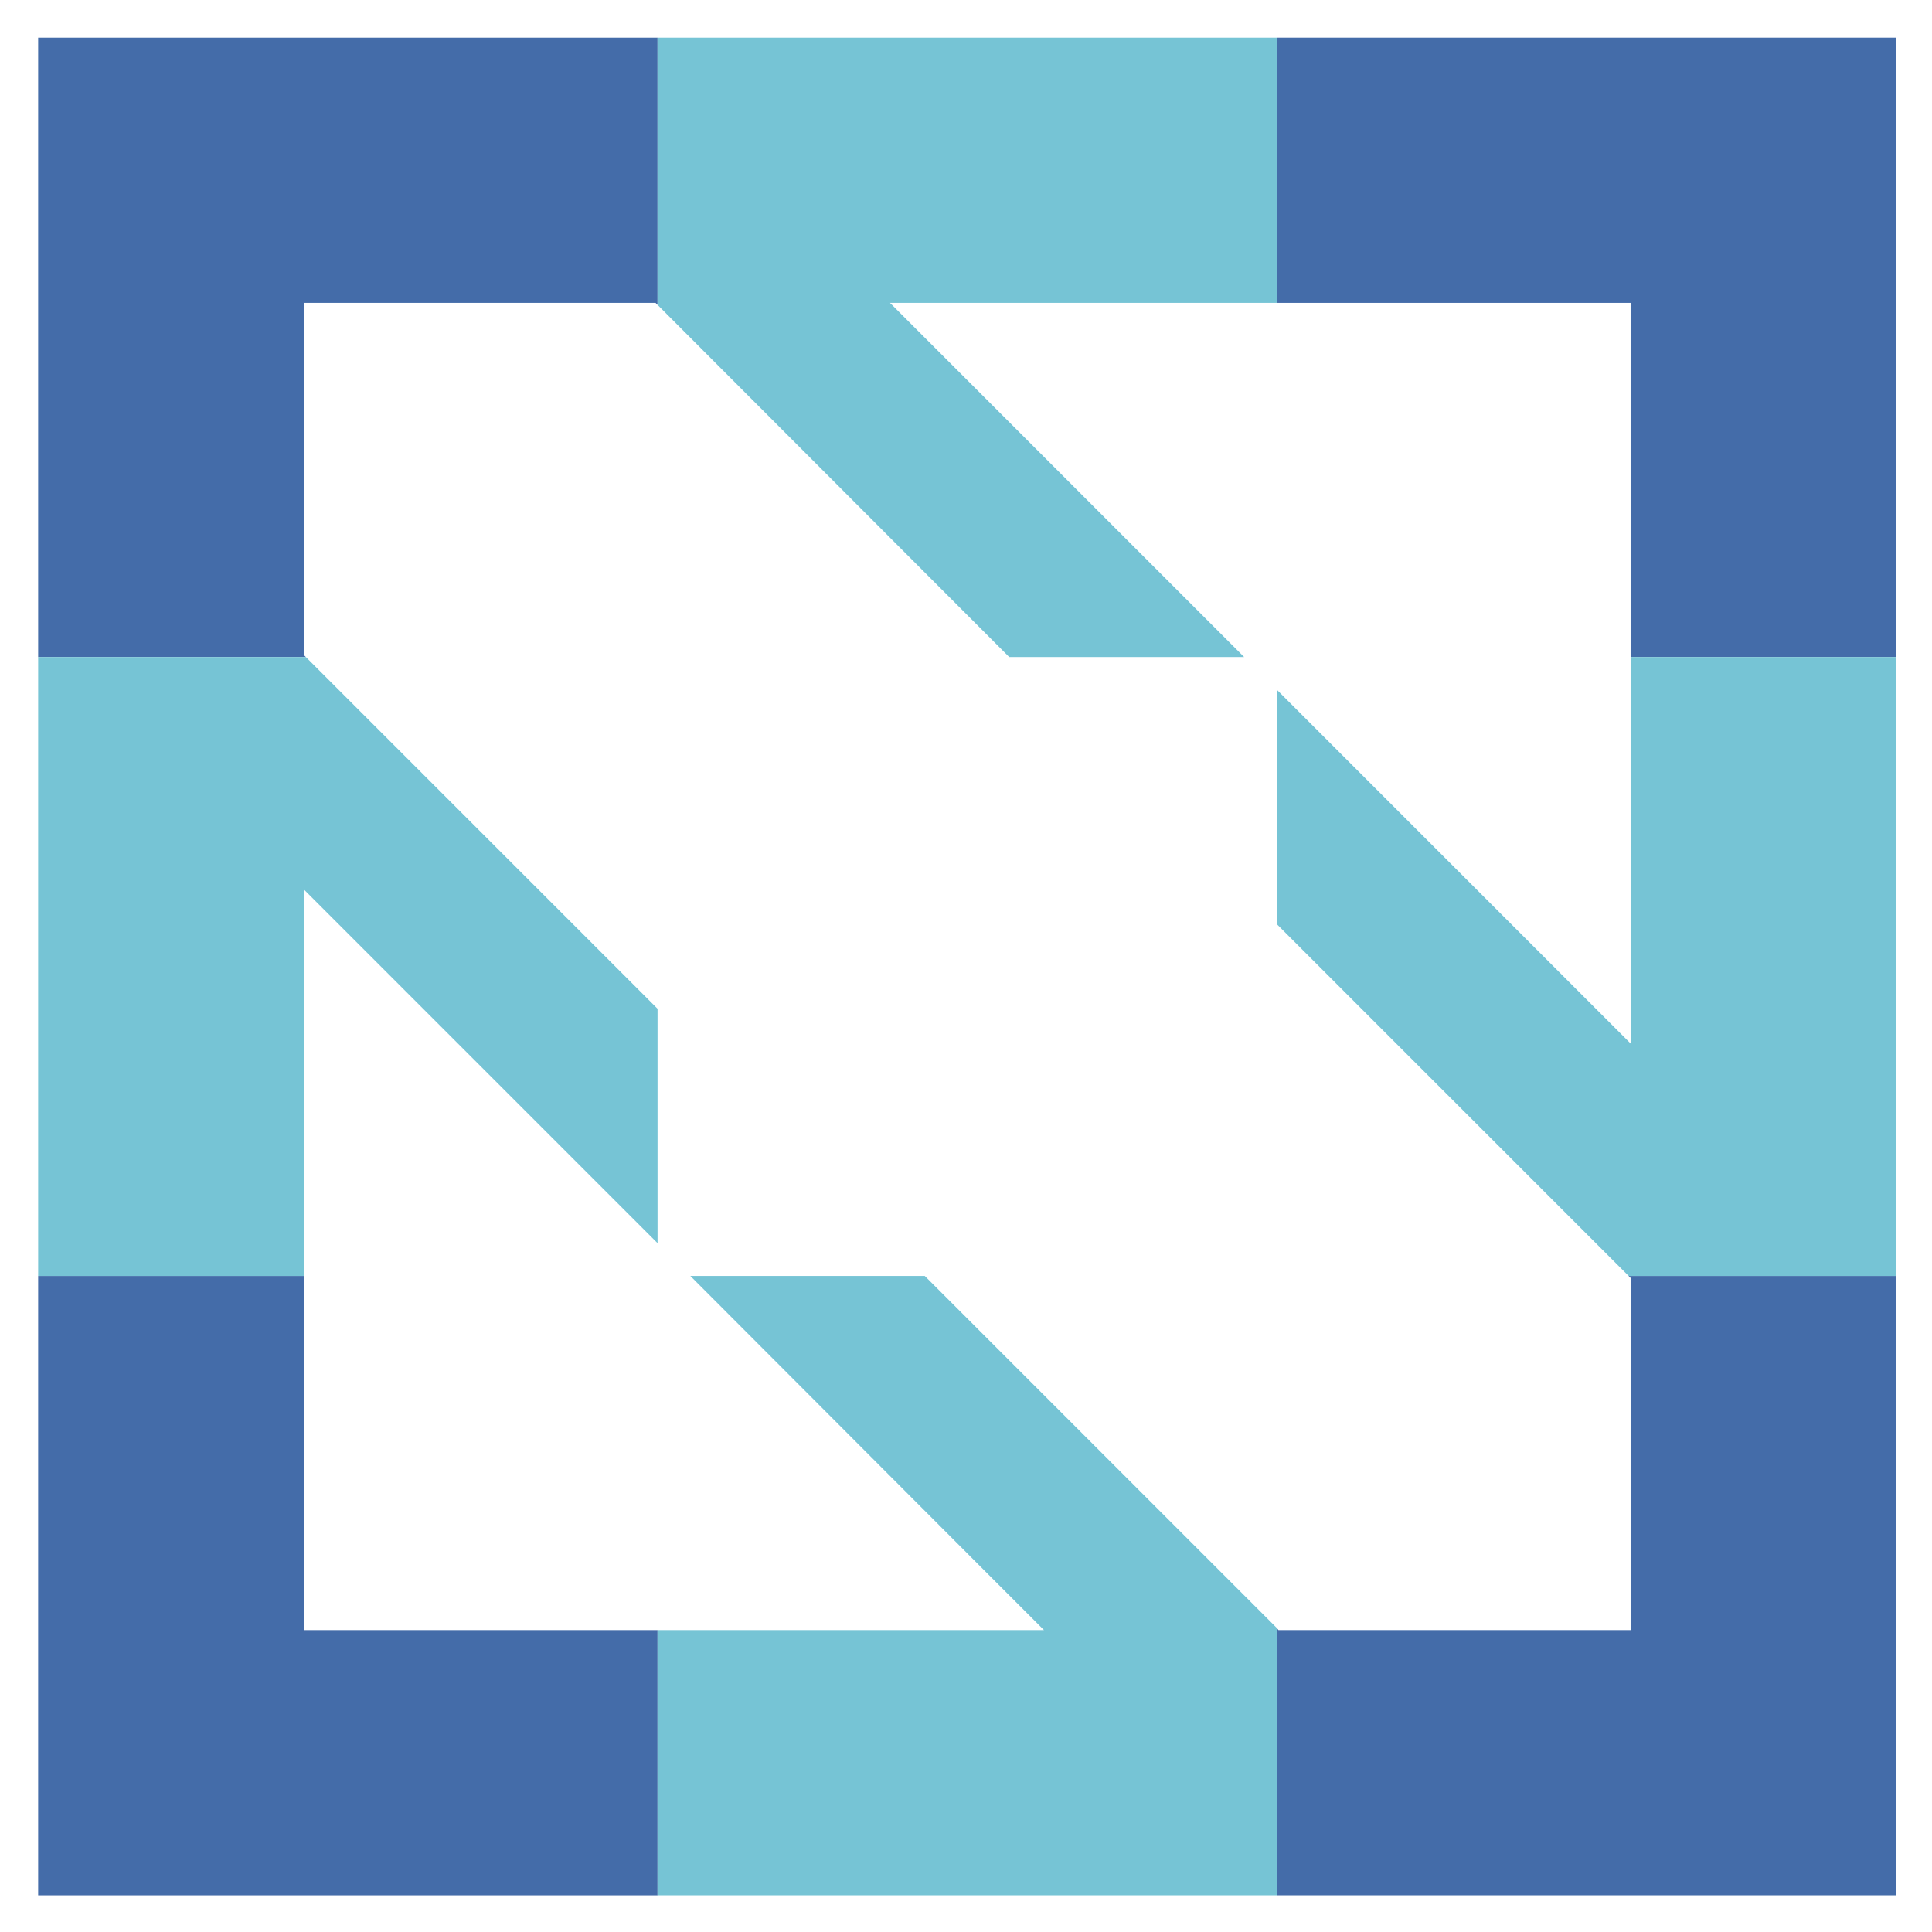
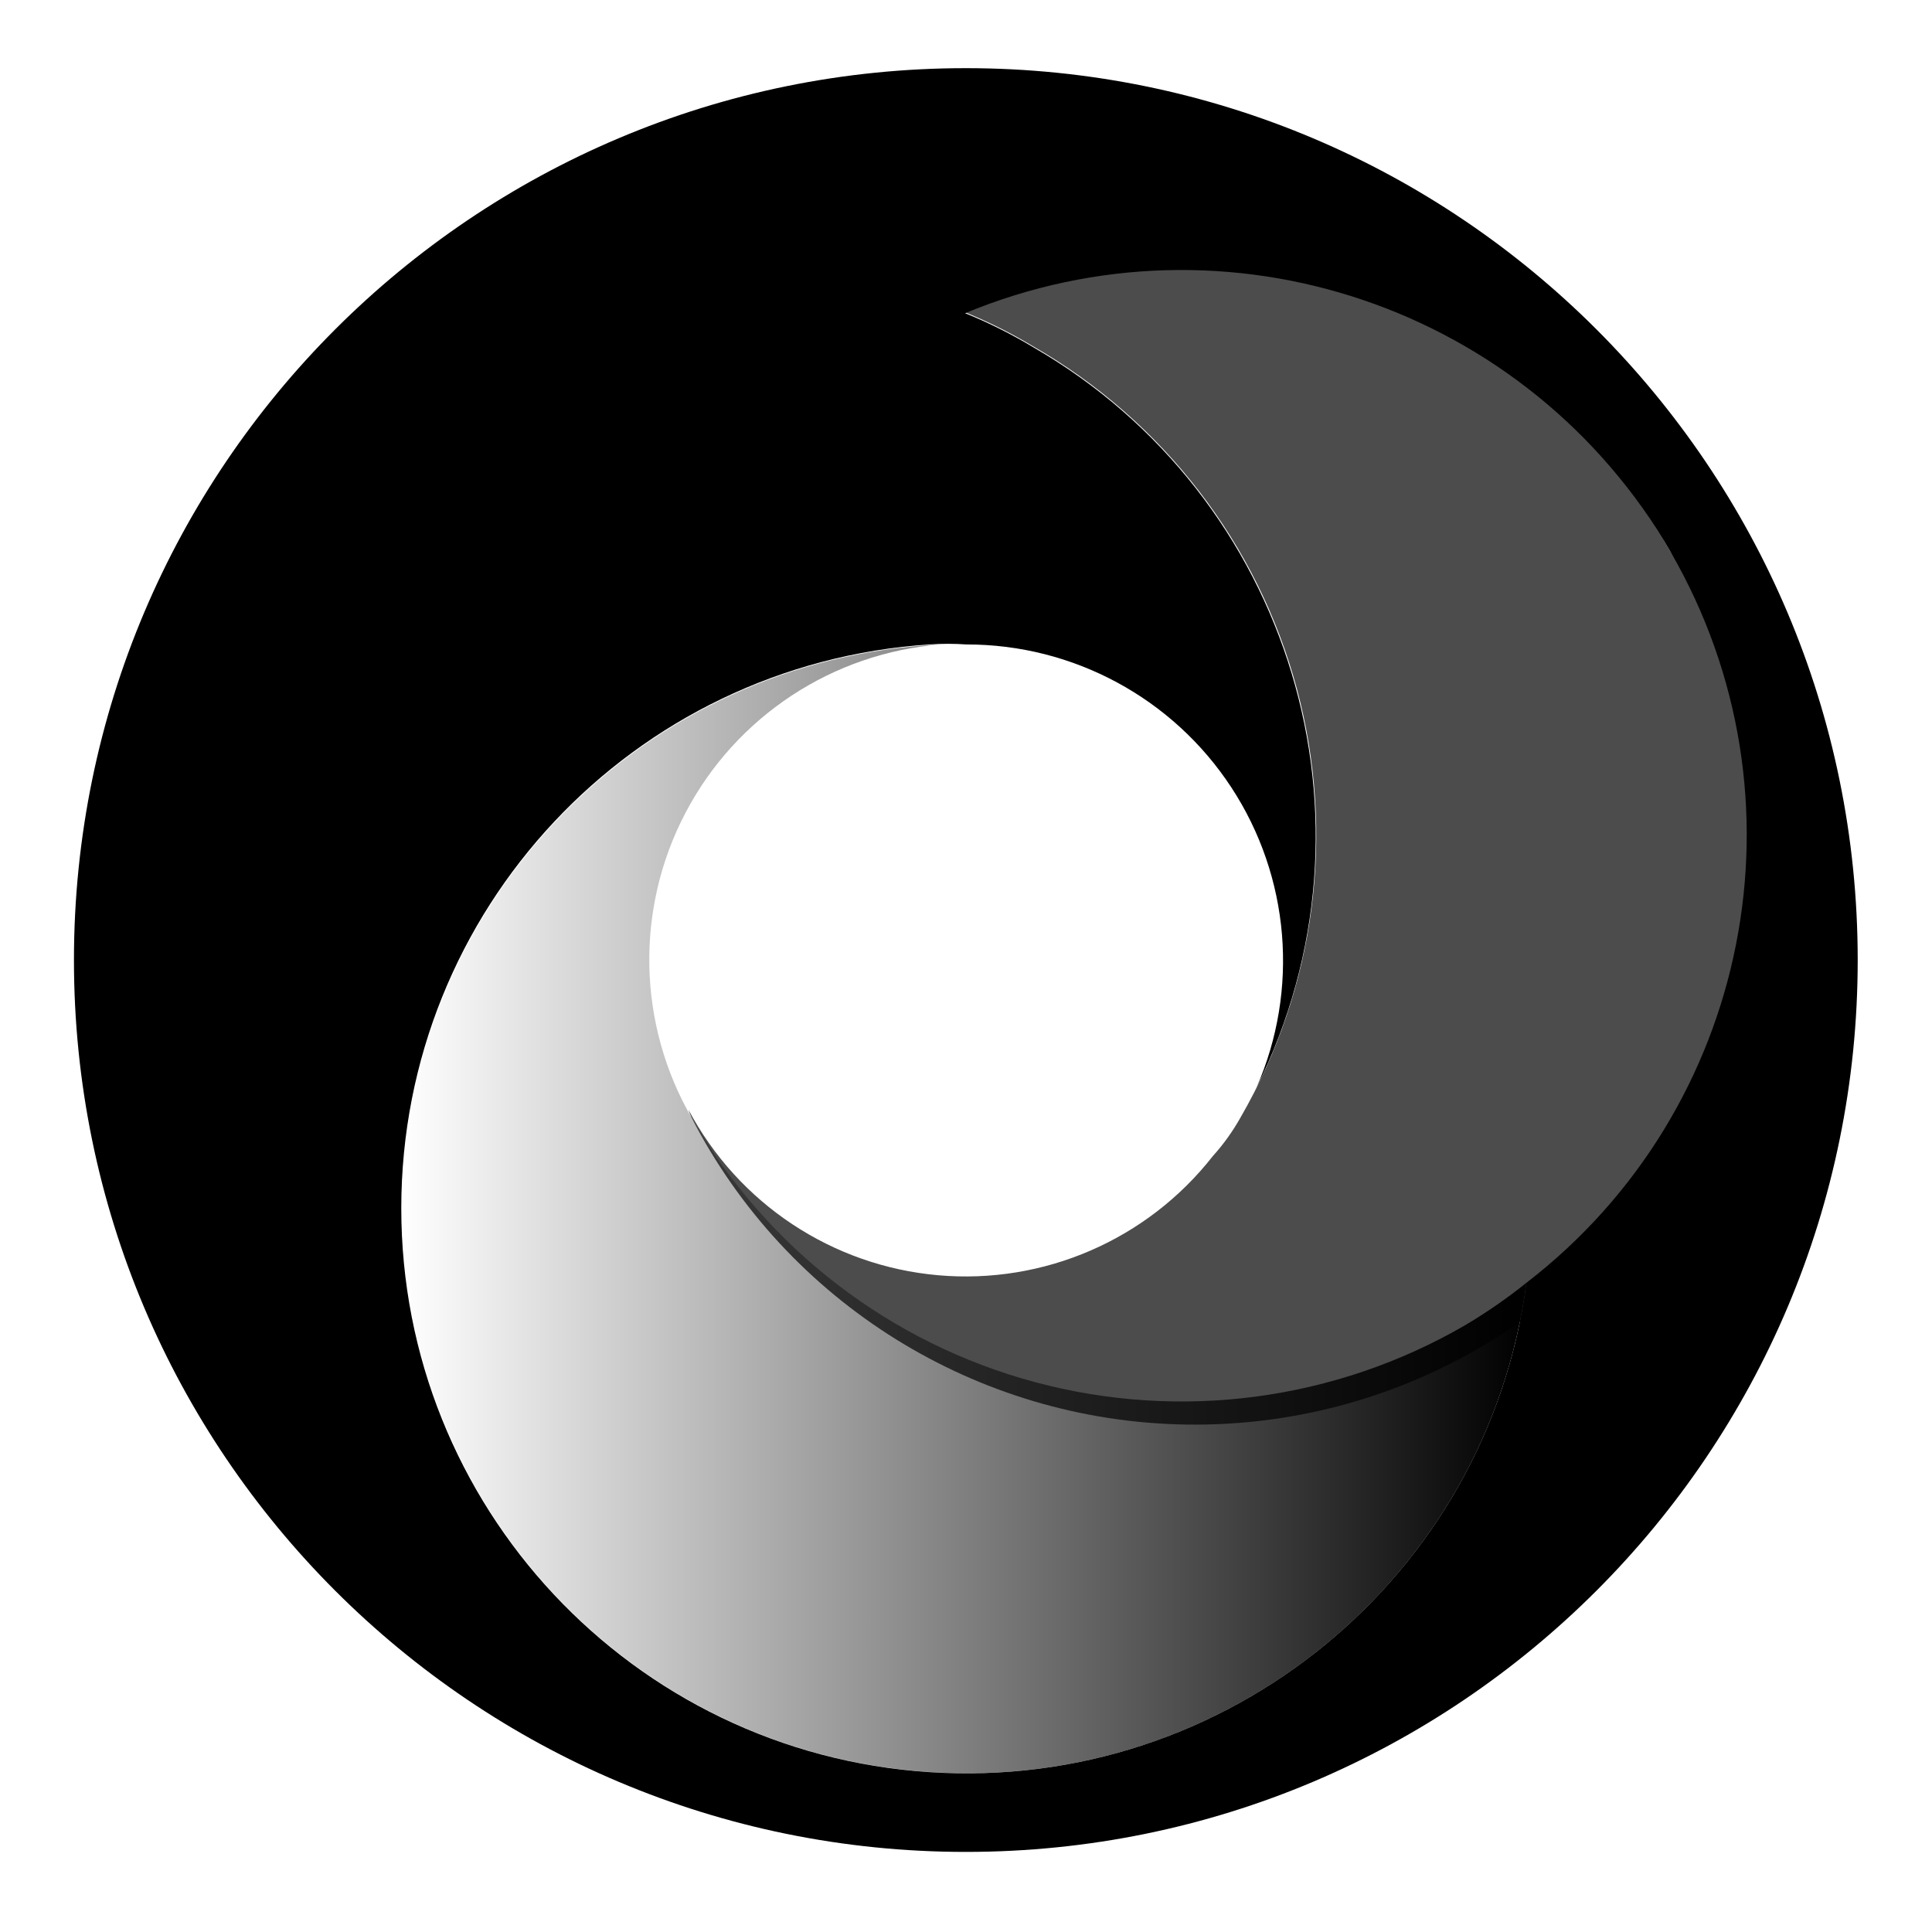
- <svg xmlns="http://www.w3.org/2000/svg" role="img" viewBox="5.52 5.02 388.96 388.96">
-   <style>svg {enable-background:new 0 0 400 400}</style>
-   <style>.st0{fill:#446ca9}.st1{fill:#76c4d5}</style>
-   <g id="XMLID_15_">
-     <g id="XMLID_78_">
-       <path id="XMLID_82_" d="M66.7 261.9H13.2v124.7h124.7v-53.4H66.7z" class="st0" />
-       <path id="XMLID_81_" d="M333.8 262.3v70.9h-70.9l-.3-.4v53.8h124.6V261.9h-53.8z" class="st0" />
-       <path id="XMLID_80_" d="M13.2 137.3h53.9l-.4-.4V66h70.8l.4.4V12.6H13.2z" class="st0" />
-       <path id="XMLID_79_" d="M262.6 12.6V66h71.2v71.3h53.4V12.6z" class="st0" />
-     </g>
-     <g id="XMLID_73_">
-       <path id="XMLID_77_" d="M256 137.3L184.7 66h77.9V12.6H137.9v53.8l70.8 70.9z" class="st1" />
-       <path id="XMLID_76_" d="M191.7 261.9h-47.2l59 59.1 12.2 12.2h-77.8v53.4h124.7v-53.8l-35.5-35.5z" class="st1" />
-       <path id="XMLID_75_" d="M333.8 137.3v77.8l-12.2-12.2-59-59v47.2l35.4 35.4 35.4 35.4h53.8V137.3z" class="st1" />
-       <path id="XMLID_74_" d="M137.9 208.1l-70.8-70.8H13.2v124.6h53.5v-77.8l71.2 71.2z" class="st1" />
-     </g>
-   </g>
+ <svg xmlns="http://www.w3.org/2000/svg" id="图层_1" data-name="图层 1" viewBox="0 0 56.69 56.69">
+   <defs>
+     <style>.cls-1{opacity:0.7;}.cls-2{fill:url(#未命名的渐变_18);}</style>
+     <linearGradient id="未命名的渐变_18" x1="11.77" y1="35.48" x2="44.79" y2="35.48" gradientUnits="userSpaceOnUse">
+       <stop offset="0" stop-opacity="0" />
+       <stop offset="1" />
+     </linearGradient>
+   </defs>
+   <path d="M28.35,2A26.17,26.17,0,1,0,54.51,28.16,26.17,26.17,0,0,0,28.35,2ZM44.79,37.64A16.58,16.58,0,1,1,27.27,18.91a7.83,7.83,0,0,1,1.09,0,9.28,9.28,0,0,1,8.51,13,16.56,16.56,0,0,0-6.55-21.72,14.38,14.38,0,0,0-2-1A16.58,16.58,0,0,1,44.79,37.64Z" />
+   <path class="cls-1" d="M49,16.16a16.53,16.53,0,0,0-20.69-7,14.38,14.38,0,0,1,2,1A16.54,16.54,0,0,1,36.4,32.79a6.21,6.21,0,0,1-.81,1.13A9.21,9.21,0,0,1,20.2,32.56a2.18,2.18,0,0,0,.09.23A16.61,16.61,0,1,0,49,16.16Z" />
+   <path class="cls-2" d="M43,38.88A16.58,16.58,0,0,1,20.3,32.81s0,0,0,0a9.28,9.28,0,0,1,7.3-13.9A16.57,16.57,0,1,0,44.79,37.64,15.58,15.58,0,0,1,43,38.88Z" />
</svg>
